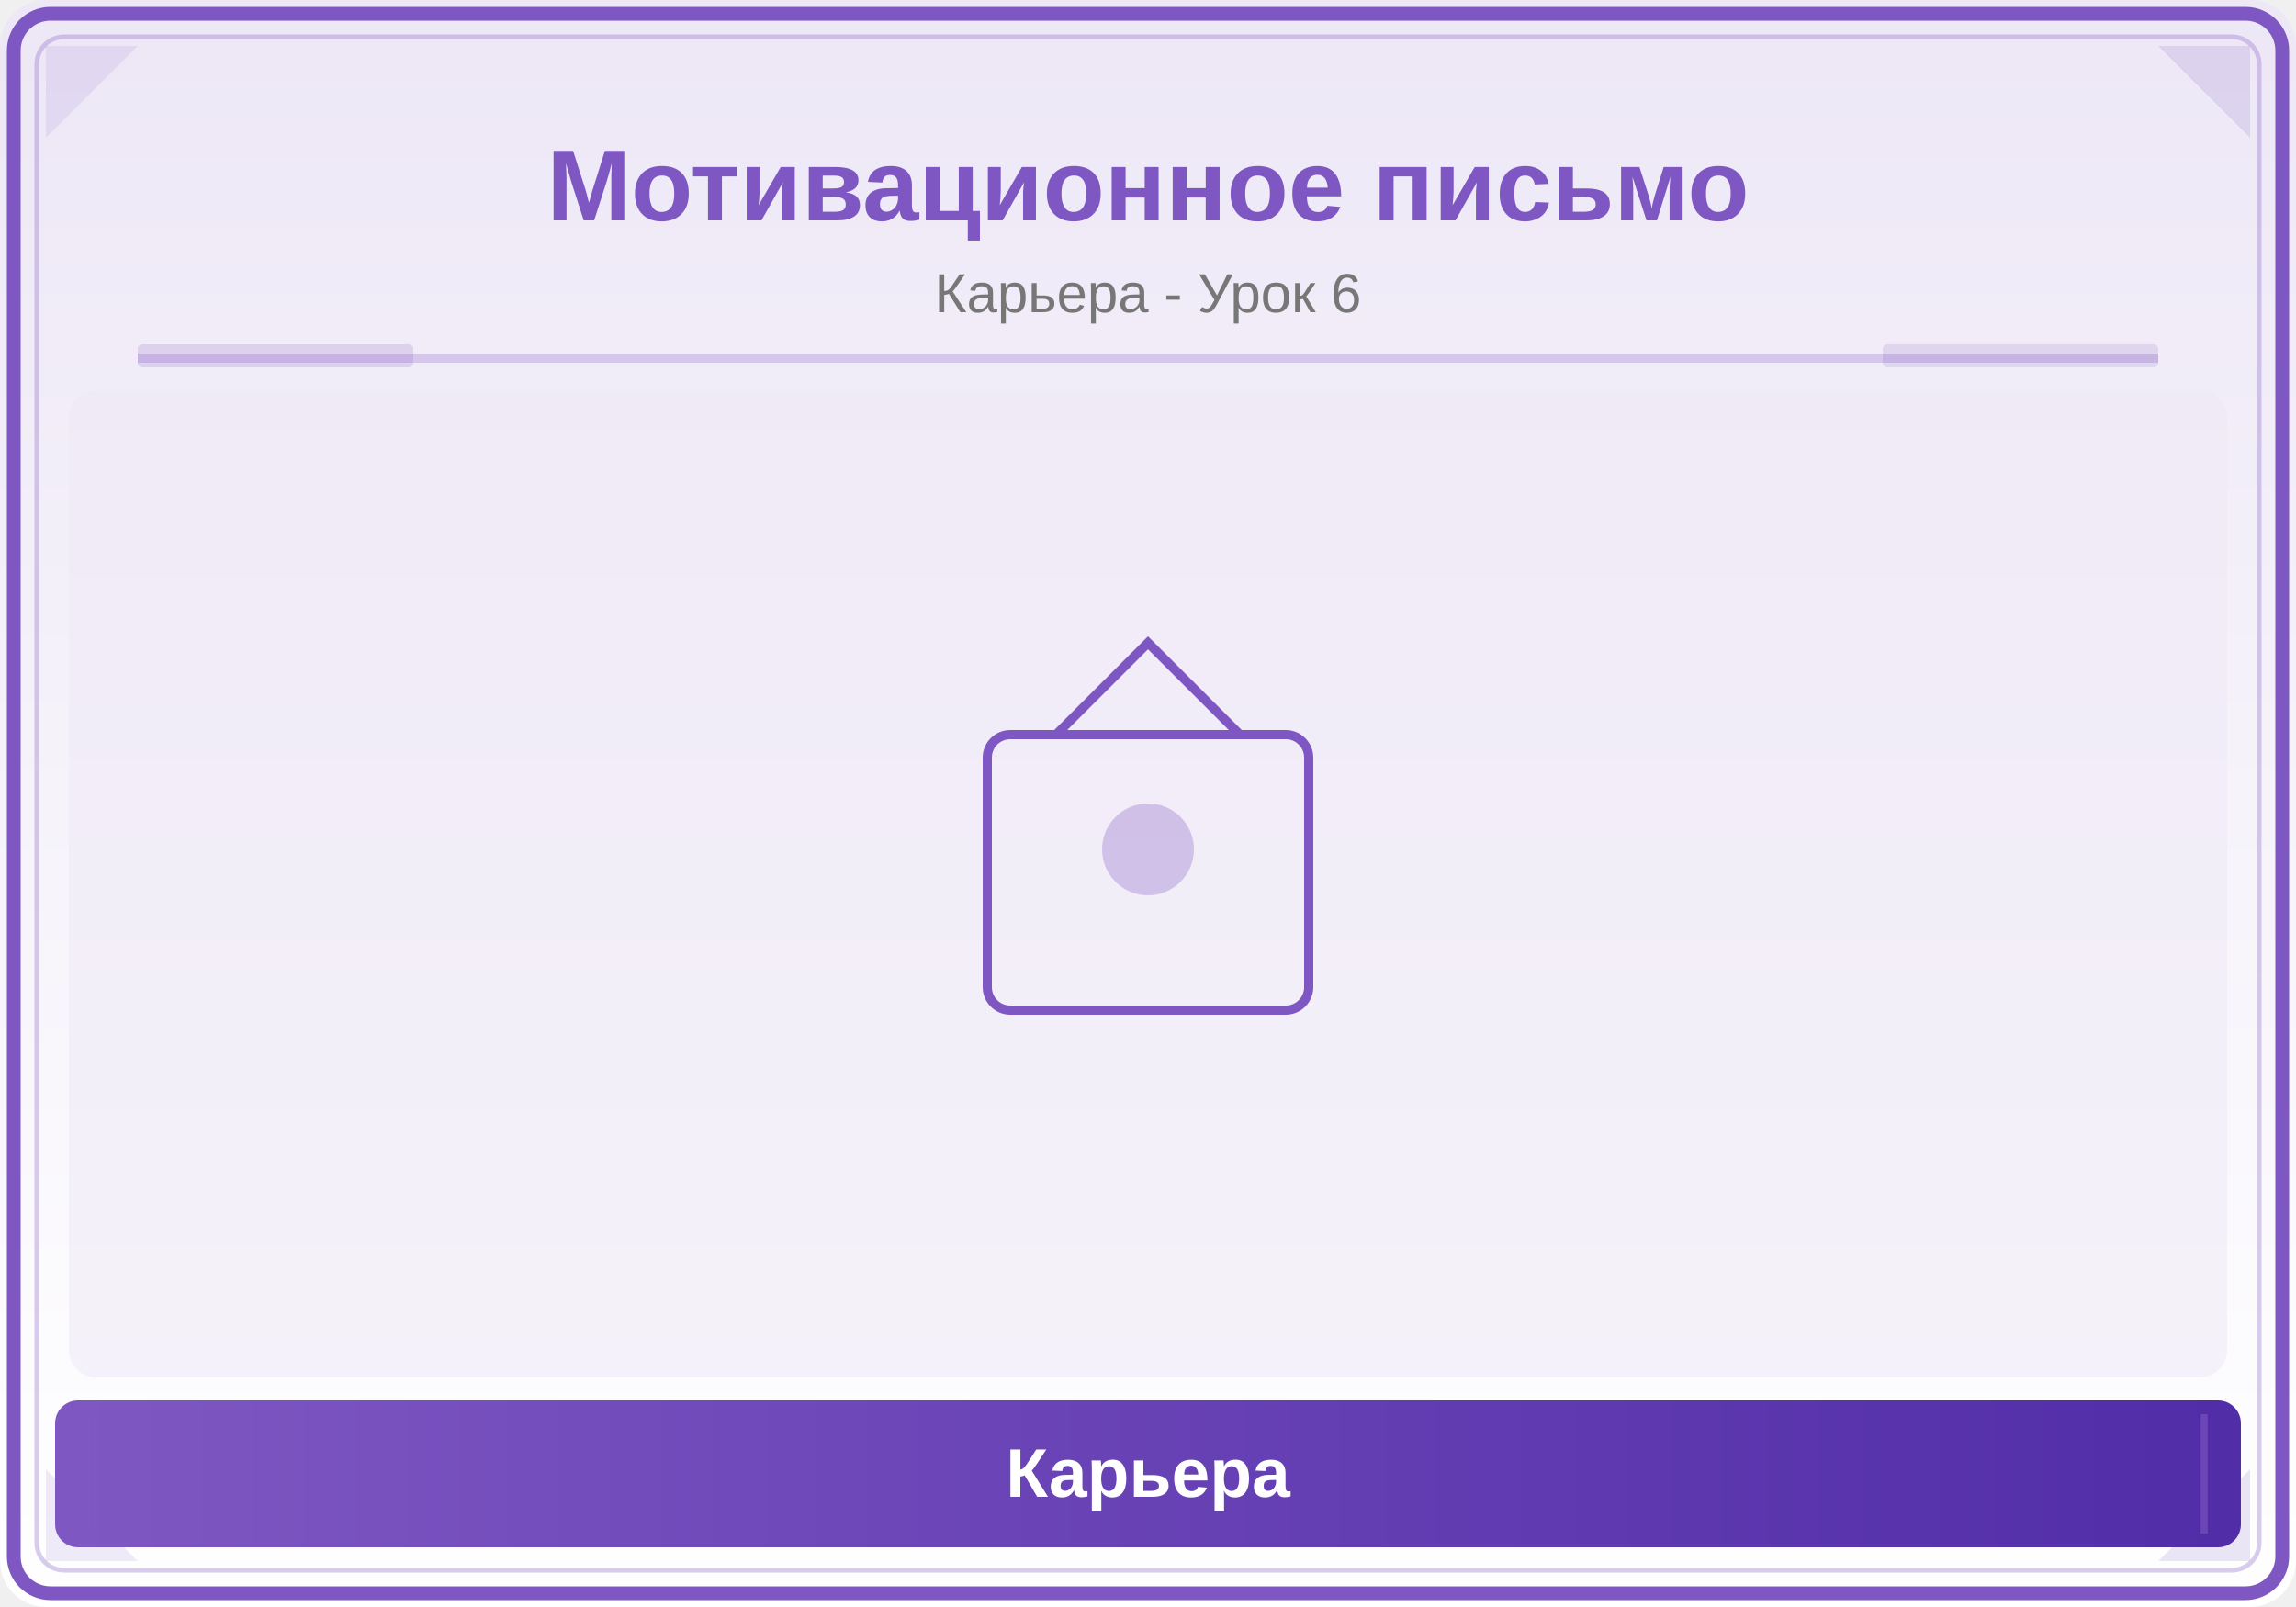
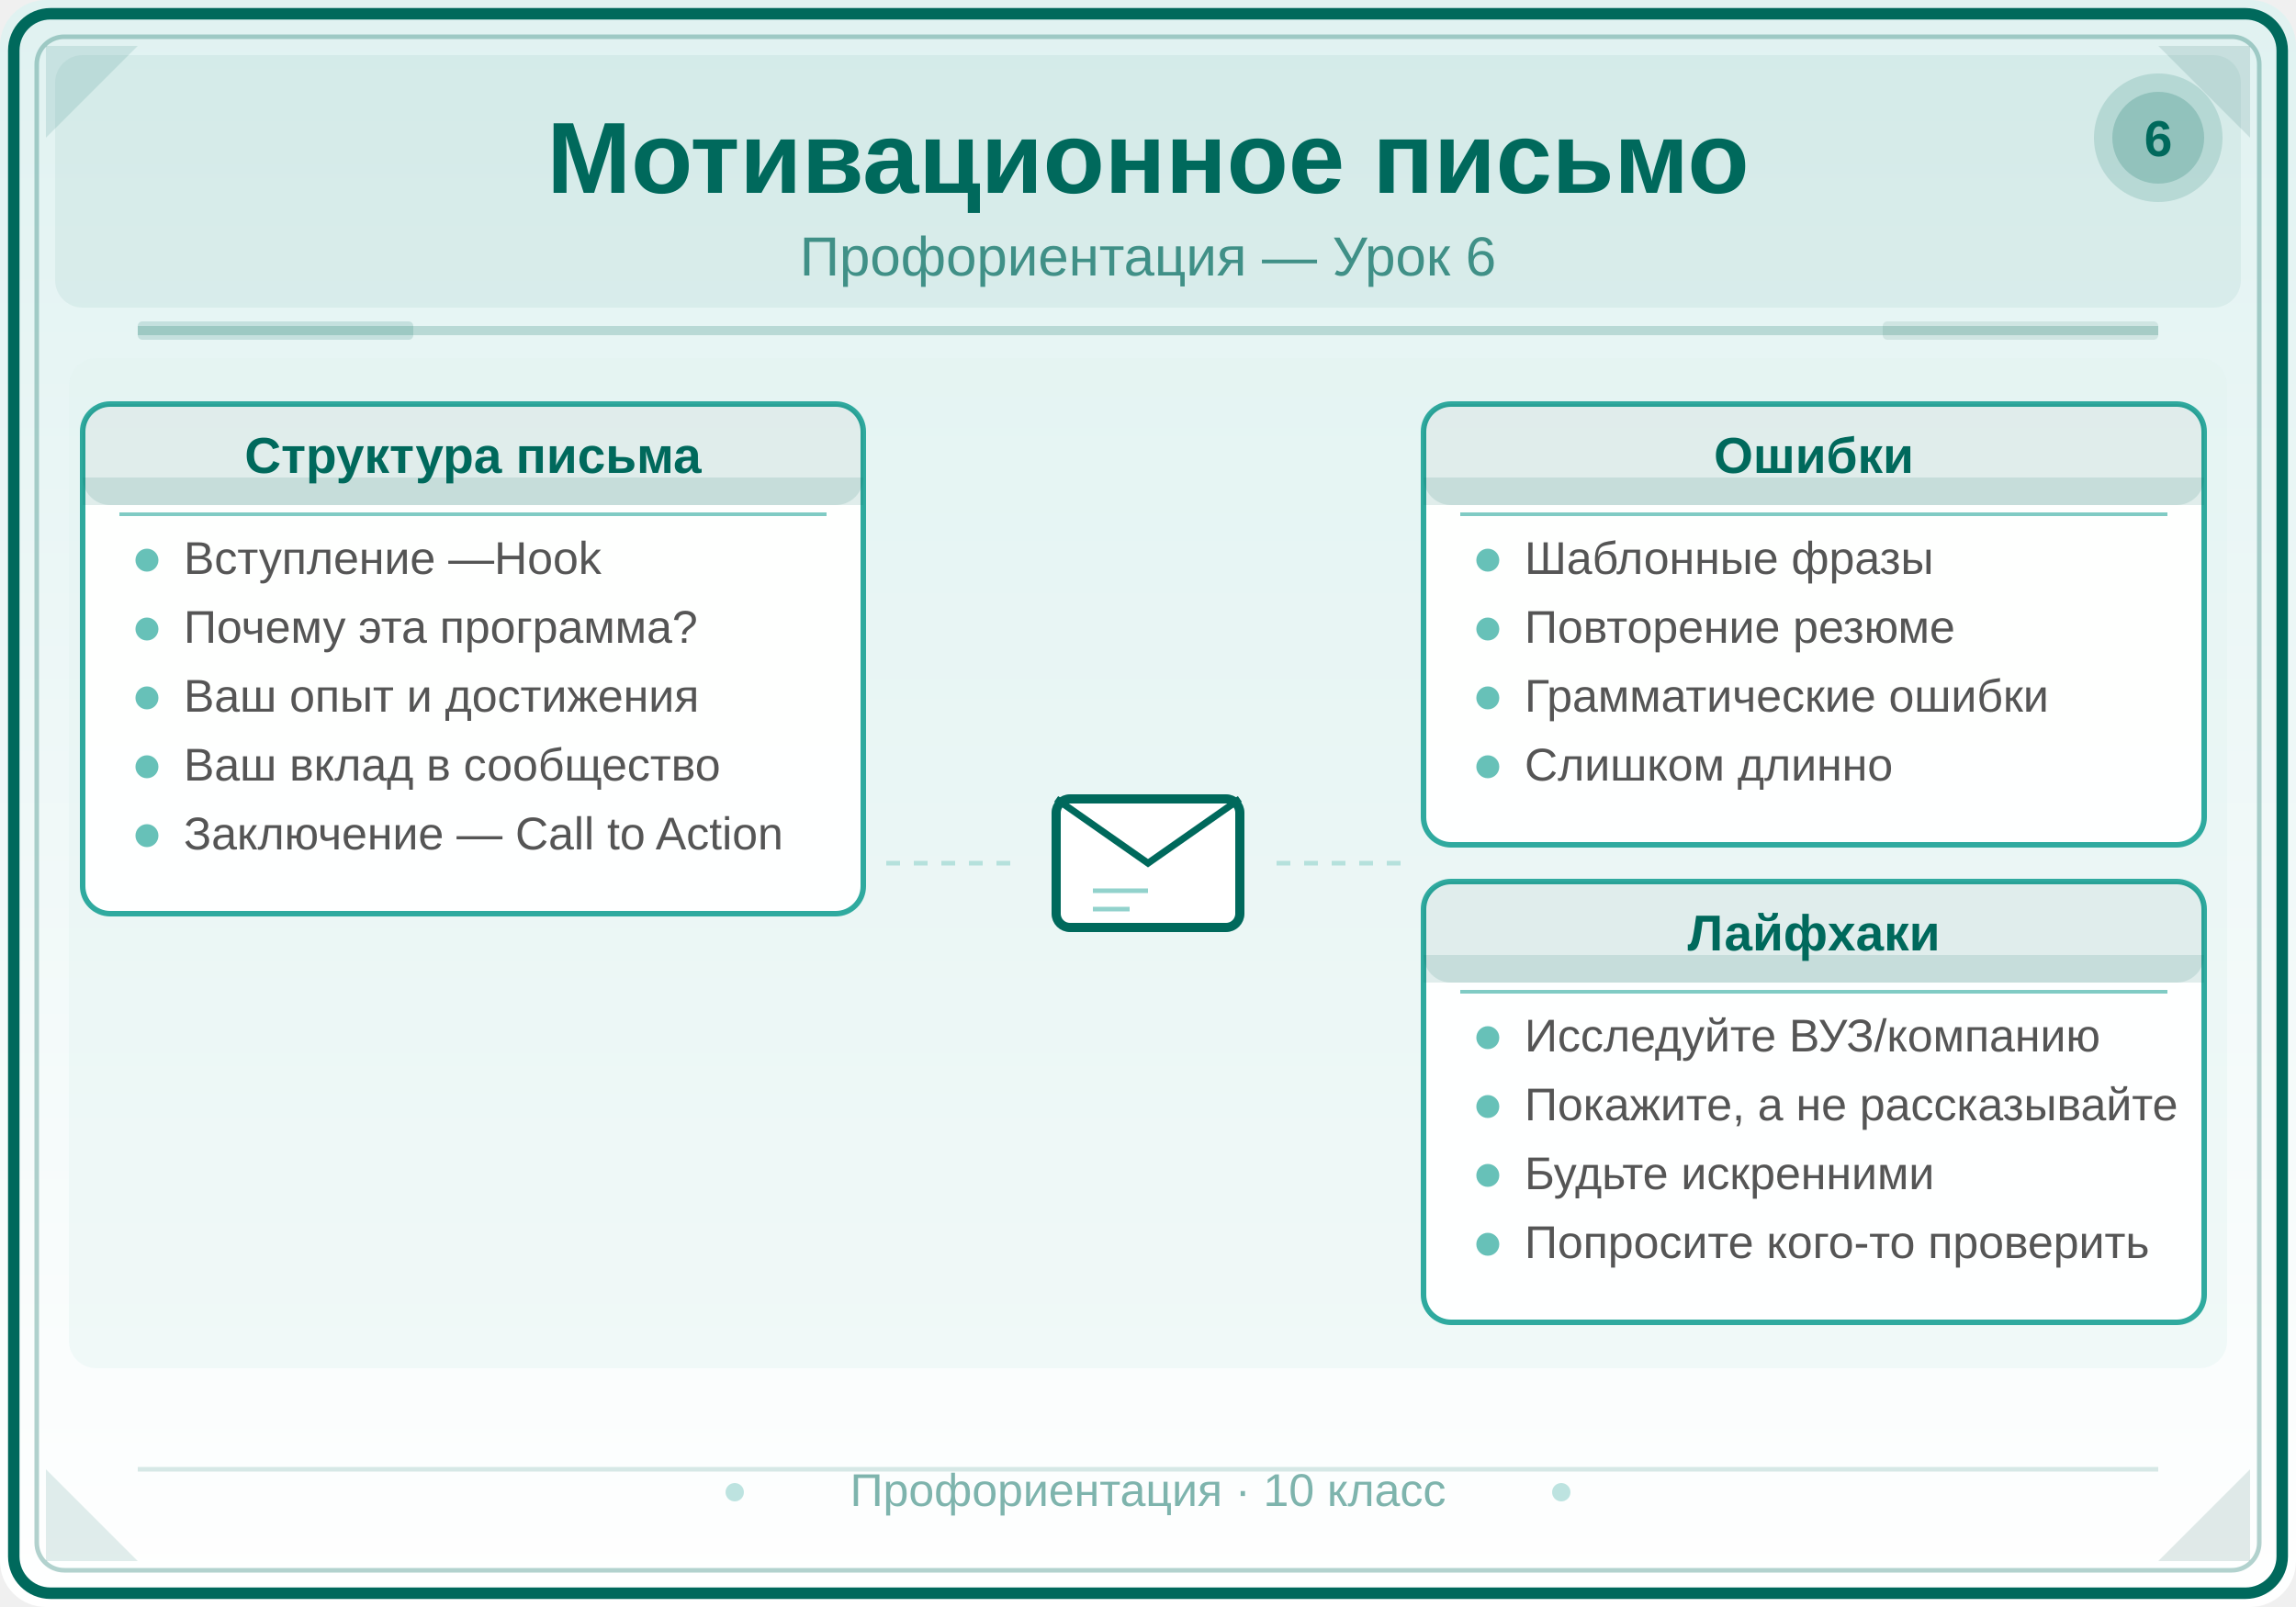
<svg xmlns="http://www.w3.org/2000/svg" viewBox="0 0 500 350">
  <defs>
-     <linearGradient id="bg" x1="0" y1="0" x2="0" y2="1">
-       <stop offset="0%" stop-color="#EDE7F6" />
+     <linearGradient id="bg6" x1="0" y1="0" x2="0" y2="1">
+       <stop offset="0%" stop-color="#E0F2F1" />
      <stop offset="100%" stop-color="#FFFFFF" />
    </linearGradient>
-     <linearGradient id="panel" x1="0" y1="0" x2="1" y2="0">
-       <stop offset="0%" stop-color="#7E57C2" />
-       <stop offset="100%" stop-color="#512DA8" />
+     <linearGradient id="hdr6" x1="0" y1="0" x2="1" y2="0">
+       <stop offset="0%" stop-color="#00695C" />
+       <stop offset="100%" stop-color="#004D40" />
    </linearGradient>
  </defs>
-   <rect width="500" height="350" fill="url(#bg)" rx="10" />
-   <rect x="3" y="3" width="494" height="344" rx="8" fill="none" stroke="#7E57C2" stroke-width="3" />
-   <rect x="8" y="8" width="484" height="334" rx="6" fill="none" stroke="#7E57C2" stroke-width="1" opacity="0.3" />
-   <polygon points="10,10 30,10 10,30" fill="#7E57C2" opacity="0.12" />
-   <polygon points="490,10 470,10 490,30" fill="#512DA8" opacity="0.12" />
-   <polygon points="10,340 30,340 10,320" fill="#7E57C2" opacity="0.12" />
-   <polygon points="490,340 470,340 490,320" fill="#512DA8" opacity="0.12" />
-   <text x="250" y="48" font-family="Arial,sans-serif" font-size="22" font-weight="bold" fill="#7E57C2" text-anchor="middle">Мотивационное письмо</text>
-   <text x="250" y="68" font-family="Arial,sans-serif" font-size="12" fill="#777" text-anchor="middle">Карьера - Урок 6</text>
-   <line x1="30" y1="78" x2="470" y2="78" stroke="#7E57C2" stroke-width="2" opacity="0.25" />
-   <rect x="30" y="75" width="60" height="5" fill="#7E57C2" opacity="0.18" rx="1" />
-   <rect x="410" y="75" width="60" height="5" fill="#512DA8" opacity="0.12" rx="1" />
-   <clipPath id="ill">
-     <rect x="15" y="85" width="470" height="215" rx="6" />
-   </clipPath>
-   <g clip-path="url(#ill)">
-     <rect x="15" y="85" width="470" height="215" fill="#EDE7F6" opacity="0.5" />
-     <rect x="215" y="160" width="70" height="60" rx="5" fill="none" stroke="#7E57C2" stroke-width="2" />
-     <path d="M230,160 L250,140 L270,160" fill="none" stroke="#7E57C2" stroke-width="2" />
-     <circle cx="250" cy="185" r="10" fill="#7E57C2" opacity="0.3" />
-   </g>
-   <rect x="12" y="305" width="476" height="32" rx="5" fill="url(#panel)" />
-   <line x1="20" y1="308" x2="20" y2="334" stroke="#7E57C2" stroke-width="1.5" opacity="0.6" />
-   <line x1="480" y1="308" x2="480" y2="334" stroke="#7E57C2" stroke-width="1.5" opacity="0.6" />
-   <text x="250" y="326" font-family="Arial,sans-serif" font-size="15" text-anchor="middle" fill="white" font-weight="bold">Карьера</text>
+   <rect width="500" height="350" fill="url(#bg6)" rx="10" />
+   <rect x="3" y="3" width="494" height="344" rx="8" fill="none" stroke="#00695C" stroke-width="2.5" />
+   <rect x="8" y="8" width="484" height="334" rx="6" fill="none" stroke="#00695C" stroke-width="1" opacity="0.3" />
+   <polygon points="10,10 30,10 10,30" fill="#00695C" opacity="0.12" />
+   <polygon points="490,10 470,10 490,30" fill="#004D40" opacity="0.12" />
+   <polygon points="10,340 30,340 10,320" fill="#00695C" opacity="0.12" />
+   <polygon points="490,340 470,340 490,320" fill="#004D40" opacity="0.12" />
+   <rect x="12" y="12" width="476" height="55" rx="6" fill="#00695C" opacity="0.06" />
+   <text x="250" y="42" font-family="Arial,sans-serif" font-size="22" font-weight="bold" fill="#00695C" text-anchor="middle">Мотивационное письмо</text>
+   <text x="250" y="60" font-family="Arial,sans-serif" font-size="12" fill="#00695C" text-anchor="middle" opacity="0.7">Профориентация — Урок 6</text>
+   <line x1="30" y1="72" x2="470" y2="72" stroke="#00695C" stroke-width="2" opacity="0.2" />
+   <rect x="30" y="70" width="60" height="4" fill="#00695C" opacity="0.15" rx="1" />
+   <rect x="410" y="70" width="60" height="4" fill="#004D40" opacity="0.1" rx="1" />
+   <circle cx="470" cy="30" r="14" fill="#00695C" opacity="0.15" />
+   <circle cx="470" cy="30" r="10" fill="#00695C" opacity="0.2" />
+   <text x="470" y="34" font-family="Arial,sans-serif" font-size="11" font-weight="bold" fill="#00695C" text-anchor="middle">6</text>
+   <rect x="15" y="78" width="470" height="220" rx="6" fill="#E0F2F1" opacity="0.4" />
+   <rect x="18" y="88" width="170" height="111" rx="6" fill="#FFFFFF" stroke="#26A69A" stroke-width="1.2" opacity="0.95" />
+   <rect x="18" y="88" width="170" height="22" rx="6" fill="#00695C" opacity="0.12" />
+   <rect x="18" y="104" width="170" height="6" fill="#00695C" opacity="0.12" />
+   <text x="103" y="103" font-family="Arial,sans-serif" font-size="11" font-weight="bold" fill="#00695C" text-anchor="middle">Структура письма</text>
+   <line x1="26" y1="112" x2="180" y2="112" stroke="#80CBC4" stroke-width="0.8" />
+   <circle cx="32" cy="122" r="2.5" fill="#26A69A" opacity="0.7" />
+   <text x="40" y="125" font-family="Arial,sans-serif" font-size="10" fill="#555555">Вступление —Hook</text>
+   <circle cx="32" cy="137" r="2.5" fill="#26A69A" opacity="0.7" />
+   <text x="40" y="140" font-family="Arial,sans-serif" font-size="10" fill="#555555">Почему эта программа?</text>
+   <circle cx="32" cy="152" r="2.5" fill="#26A69A" opacity="0.7" />
+   <text x="40" y="155" font-family="Arial,sans-serif" font-size="10" fill="#555555">Ваш опыт и достижения</text>
+   <circle cx="32" cy="167" r="2.5" fill="#26A69A" opacity="0.7" />
+   <text x="40" y="170" font-family="Arial,sans-serif" font-size="10" fill="#555555">Ваш вклад в сообщество</text>
+   <circle cx="32" cy="182" r="2.5" fill="#26A69A" opacity="0.7" />
+   <text x="40" y="185" font-family="Arial,sans-serif" font-size="10" fill="#555555">Заключение — Call to Action</text>
+   <rect x="310" y="88" width="170" height="96" rx="6" fill="#FFFFFF" stroke="#26A69A" stroke-width="1.2" opacity="0.95" />
+   <rect x="310" y="88" width="170" height="22" rx="6" fill="#00695C" opacity="0.12" />
+   <rect x="310" y="104" width="170" height="6" fill="#00695C" opacity="0.12" />
+   <text x="395" y="103" font-family="Arial,sans-serif" font-size="11" font-weight="bold" fill="#00695C" text-anchor="middle">Ошибки</text>
+   <line x1="318" y1="112" x2="472" y2="112" stroke="#80CBC4" stroke-width="0.8" />
+   <circle cx="324" cy="122" r="2.5" fill="#26A69A" opacity="0.7" />
+   <text x="332" y="125" font-family="Arial,sans-serif" font-size="10" fill="#555555">Шаблонные фразы</text>
+   <circle cx="324" cy="137" r="2.5" fill="#26A69A" opacity="0.7" />
+   <text x="332" y="140" font-family="Arial,sans-serif" font-size="10" fill="#555555">Повторение резюме</text>
+   <circle cx="324" cy="152" r="2.5" fill="#26A69A" opacity="0.7" />
+   <text x="332" y="155" font-family="Arial,sans-serif" font-size="10" fill="#555555">Грамматические ошибки</text>
+   <circle cx="324" cy="167" r="2.5" fill="#26A69A" opacity="0.7" />
+   <text x="332" y="170" font-family="Arial,sans-serif" font-size="10" fill="#555555">Слишком длинно</text>
+   <rect x="310" y="192" width="170" height="96" rx="6" fill="#FFFFFF" stroke="#26A69A" stroke-width="1.2" opacity="0.95" />
+   <rect x="310" y="192" width="170" height="22" rx="6" fill="#00695C" opacity="0.12" />
+   <rect x="310" y="208" width="170" height="6" fill="#00695C" opacity="0.12" />
+   <text x="395" y="207" font-family="Arial,sans-serif" font-size="11" font-weight="bold" fill="#00695C" text-anchor="middle">Лайфхаки</text>
+   <line x1="318" y1="216" x2="472" y2="216" stroke="#80CBC4" stroke-width="0.8" />
+   <circle cx="324" cy="226" r="2.5" fill="#26A69A" opacity="0.7" />
+   <text x="332" y="229" font-family="Arial,sans-serif" font-size="10" fill="#555555">Исследуйте ВУЗ/компанию</text>
+   <circle cx="324" cy="241" r="2.5" fill="#26A69A" opacity="0.7" />
+   <text x="332" y="244" font-family="Arial,sans-serif" font-size="10" fill="#555555">Покажите, а не рассказывайте</text>
+   <circle cx="324" cy="256" r="2.5" fill="#26A69A" opacity="0.7" />
+   <text x="332" y="259" font-family="Arial,sans-serif" font-size="10" fill="#555555">Будьте искренними</text>
+   <circle cx="324" cy="271" r="2.5" fill="#26A69A" opacity="0.7" />
+   <text x="332" y="274" font-family="Arial,sans-serif" font-size="10" fill="#555555">Попросите кого-то проверить</text>
+   <rect x="230" y="174" width="40" height="28" rx="3" fill="#FFFFFF" stroke="#00695C" stroke-width="2" />
+   <polyline points="230,174 250,188 270,174" fill="none" stroke="#00695C" stroke-width="1.5" />
+   <line x1="238" y1="194" x2="250" y2="194" stroke="#26A69A" stroke-width="1" opacity="0.5" />
+   <line x1="238" y1="198" x2="246" y2="198" stroke="#26A69A" stroke-width="1" opacity="0.5" />
+   <line x1="193" y1="188" x2="222" y2="188" stroke="#80CBC4" stroke-width="1" stroke-dasharray="3,3" opacity="0.5" />
+   <line x1="278" y1="188" x2="305" y2="188" stroke="#80CBC4" stroke-width="1" stroke-dasharray="3,3" opacity="0.5" />
+   <line x1="30" y1="320" x2="470" y2="320" stroke="#00695C" stroke-width="1" opacity="0.15" />
+   <text x="250" y="328" font-family="Arial,sans-serif" font-size="10" fill="#00695C" text-anchor="middle" opacity="0.5">Профориентация · 10 класс</text>
+   <circle cx="160" cy="325" r="2" fill="#26A69A" opacity="0.3" />
+   <circle cx="340" cy="325" r="2" fill="#26A69A" opacity="0.3" />
</svg>
